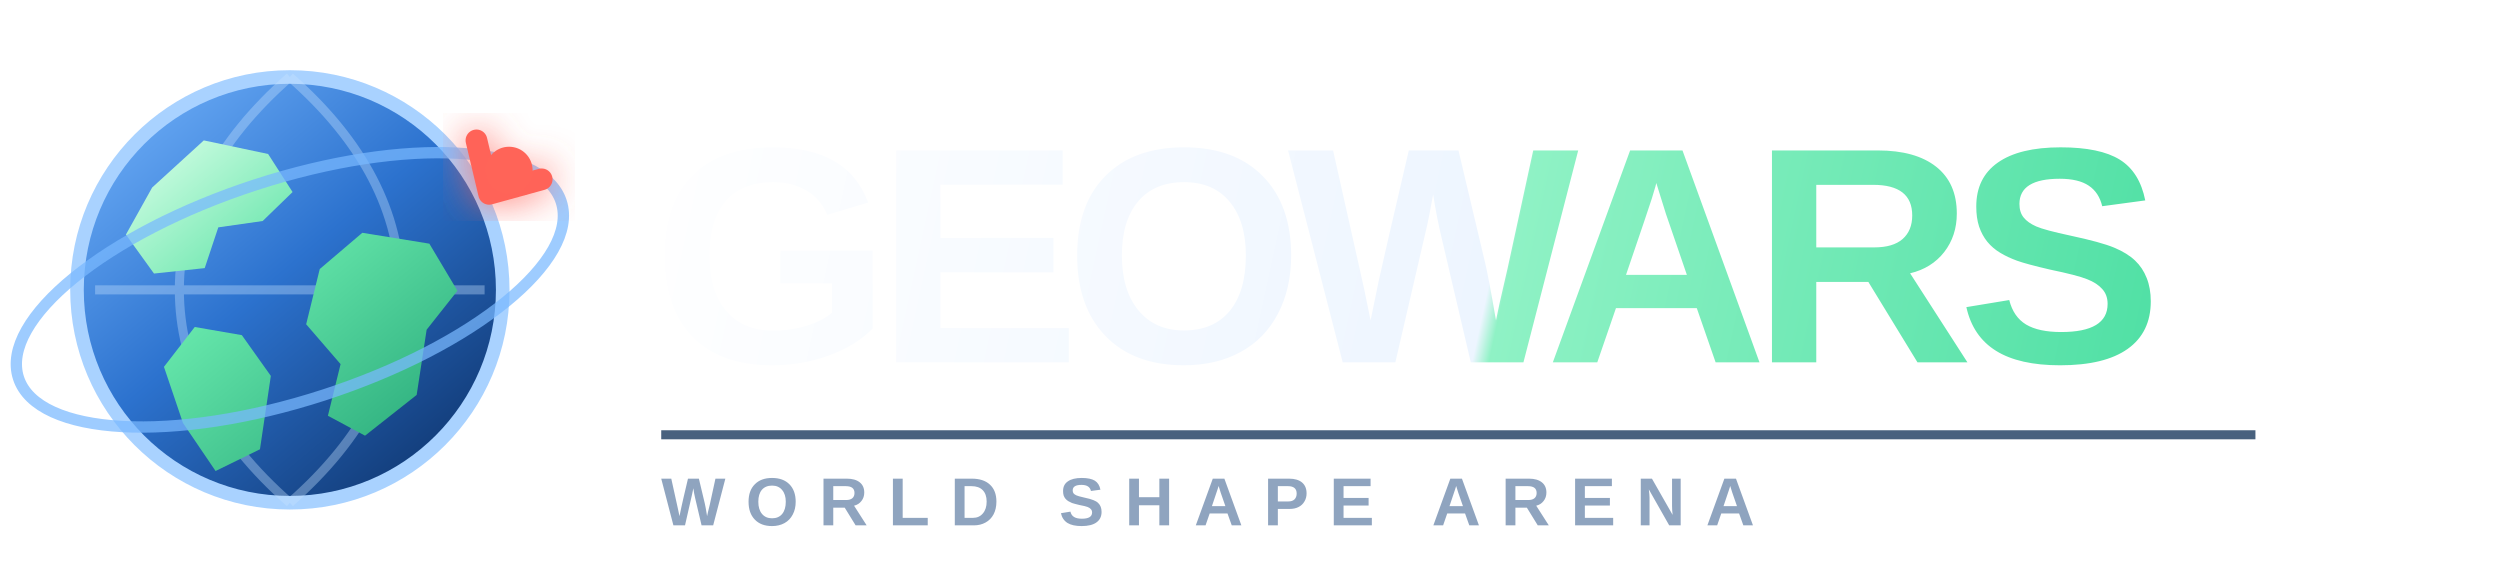
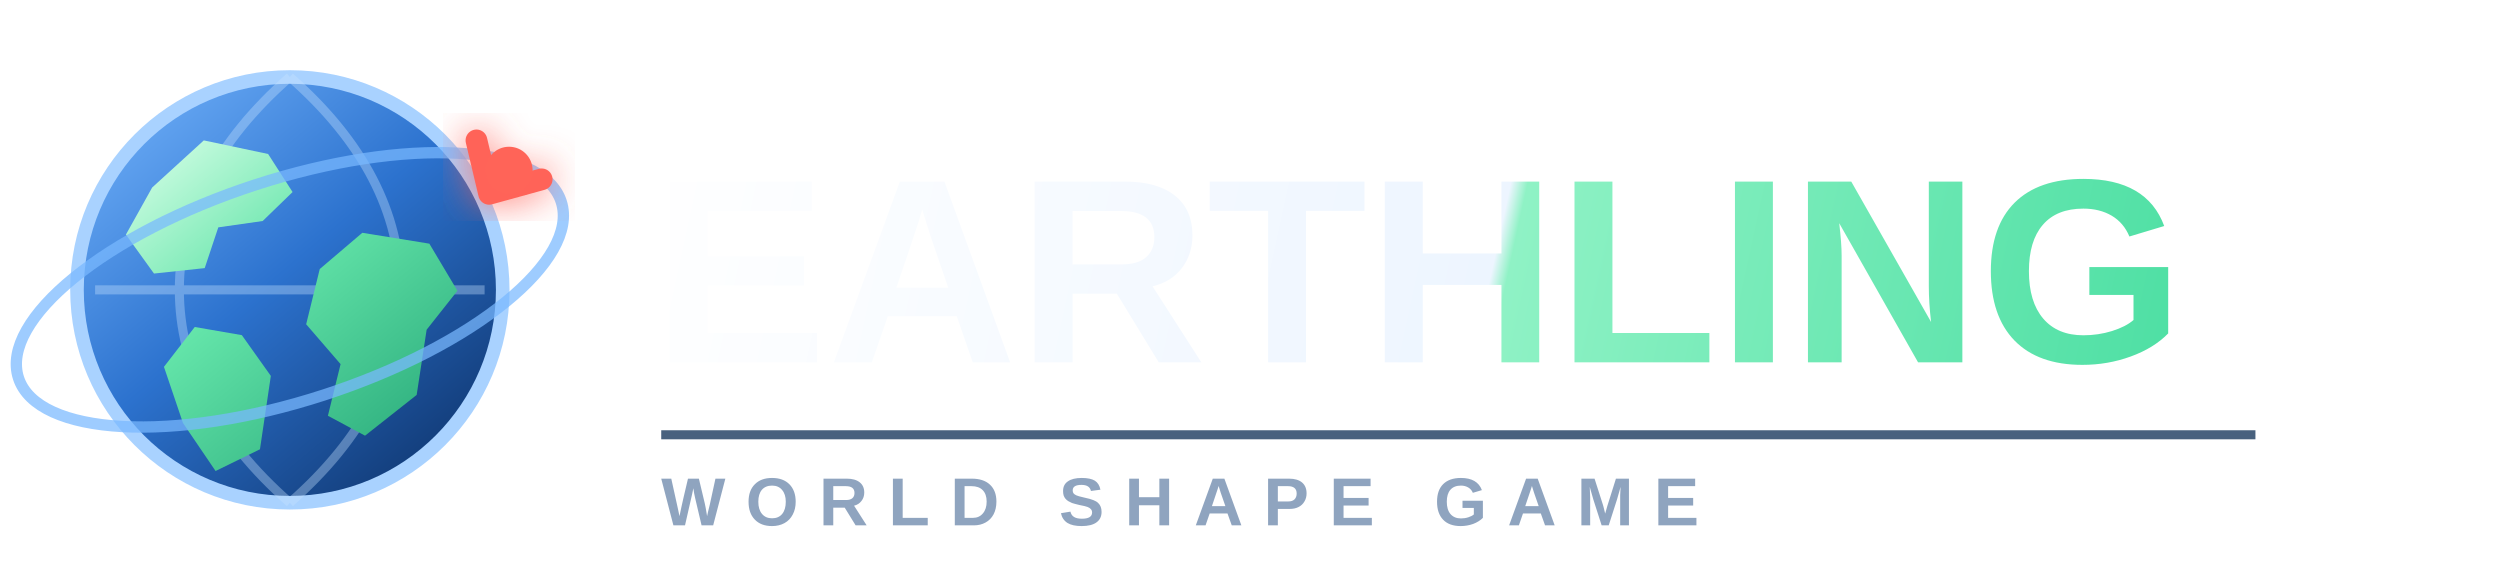
<svg xmlns="http://www.w3.org/2000/svg" viewBox="0 0 276 64" role="img" aria-labelledby="title desc">
  <defs>
    <linearGradient id="ocean" x1="8" y1="5" x2="50" y2="55" gradientUnits="userSpaceOnUse">
      <stop stop-color="#78B8FF" />
      <stop offset=".48" stop-color="#2C72CE" />
      <stop offset="1" stop-color="#0B2D61" />
    </linearGradient>
    <linearGradient id="land" x1="15" y1="12" x2="46" y2="50" gradientUnits="userSpaceOnUse">
      <stop stop-color="#D8FFE8" />
      <stop offset=".42" stop-color="#63E4A9" />
      <stop offset="1" stop-color="#25A677" />
    </linearGradient>
    <linearGradient id="word" x1="71" y1="10" x2="251" y2="49" gradientUnits="userSpaceOnUse">
      <stop stop-color="#FFFFFF" />
      <stop offset=".52" stop-color="#EDF5FF" />
      <stop offset=".53" stop-color="#8FF2C5" />
      <stop offset="1" stop-color="#43DC9E" />
    </linearGradient>
    <filter id="glow" x="-50%" y="-50%" width="200%" height="200%">
      <feGaussianBlur stdDeviation="2.2" result="blur" />
      <feMerge>
        <feMergeNode in="blur" />
        <feMergeNode in="SourceGraphic" />
      </feMerge>
    </filter>
  </defs>
  <g transform="translate(2 2)">
    <circle cx="30" cy="30" r="23.5" fill="url(#ocean)" stroke="#A9D2FF" stroke-width="1.5" />
    <path d="M8.5 30h43M30 6.5c-8.1 7.1-12.2 15-12.2 23.5S21.9 46.4 30 53.5M30 6.5C38.1 13.6 42.2 21.5 42.2 30S38.1 46.4 30 53.5" fill="none" stroke="#C9E4FF" stroke-opacity=".36" stroke-width="1" />
    <path d="M14.8 18.7l5.7-5.2 7.1 1.5 2.7 4.2-3.3 3.2-4.9.7-1.5 4.5-5.6.6-3.1-4.3 2.9-5.2Zm18.5 9 4.7-4 7.4 1.2 3.1 5.2-3.4 4.3-1.1 7.2-5.7 4.5-4.1-2.2 1.4-5.7-3.8-4.4 1.5-6.1ZM19.5 34.1l5.2.9 3.2 4.5-1.2 8.1-4.9 2.4-3.6-5.3-2.1-6.2 3.4-4.4Z" fill="url(#land)" />
    <ellipse cx="30" cy="30" rx="31.5" ry="12.2" fill="none" stroke="#78B8FF" stroke-width="1.25" transform="rotate(-18 30 30)" opacity=".72" />
    <path d="M50.6 13.5l1.4 5.9 5.8-1.6" fill="none" stroke="#FF6458" stroke-width="2.4" stroke-linecap="round" stroke-linejoin="round" filter="url(#glow)" />
    <circle cx="54.2" cy="16.8" r="2.6" fill="#FF6458" />
  </g>
-   <text x="72" y="40" fill="url(#word)" font-family="Arial Black, Arial, sans-serif" font-size="34" font-weight="900" letter-spacing="-1.8">GEOWARS</text>
+   <text x="72" y="40" fill="url(#word)" font-family="Arial Black, Arial, sans-serif" font-size="29" font-weight="900" letter-spacing="0">EARTHLING</text>
  <path d="M73 48h176" stroke="#48617E" stroke-width="1" />
-   <text x="73" y="58" fill="#8FA4BF" font-family="Arial, sans-serif" font-size="7.5" font-weight="700" letter-spacing="2.25">WORLD SHAPE ARENA</text>
+   <text x="73" y="58" fill="#8FA4BF" font-family="Arial, sans-serif" font-size="7.5" font-weight="700" letter-spacing="2.25">WORLD SHAPE GAME</text>
</svg>
